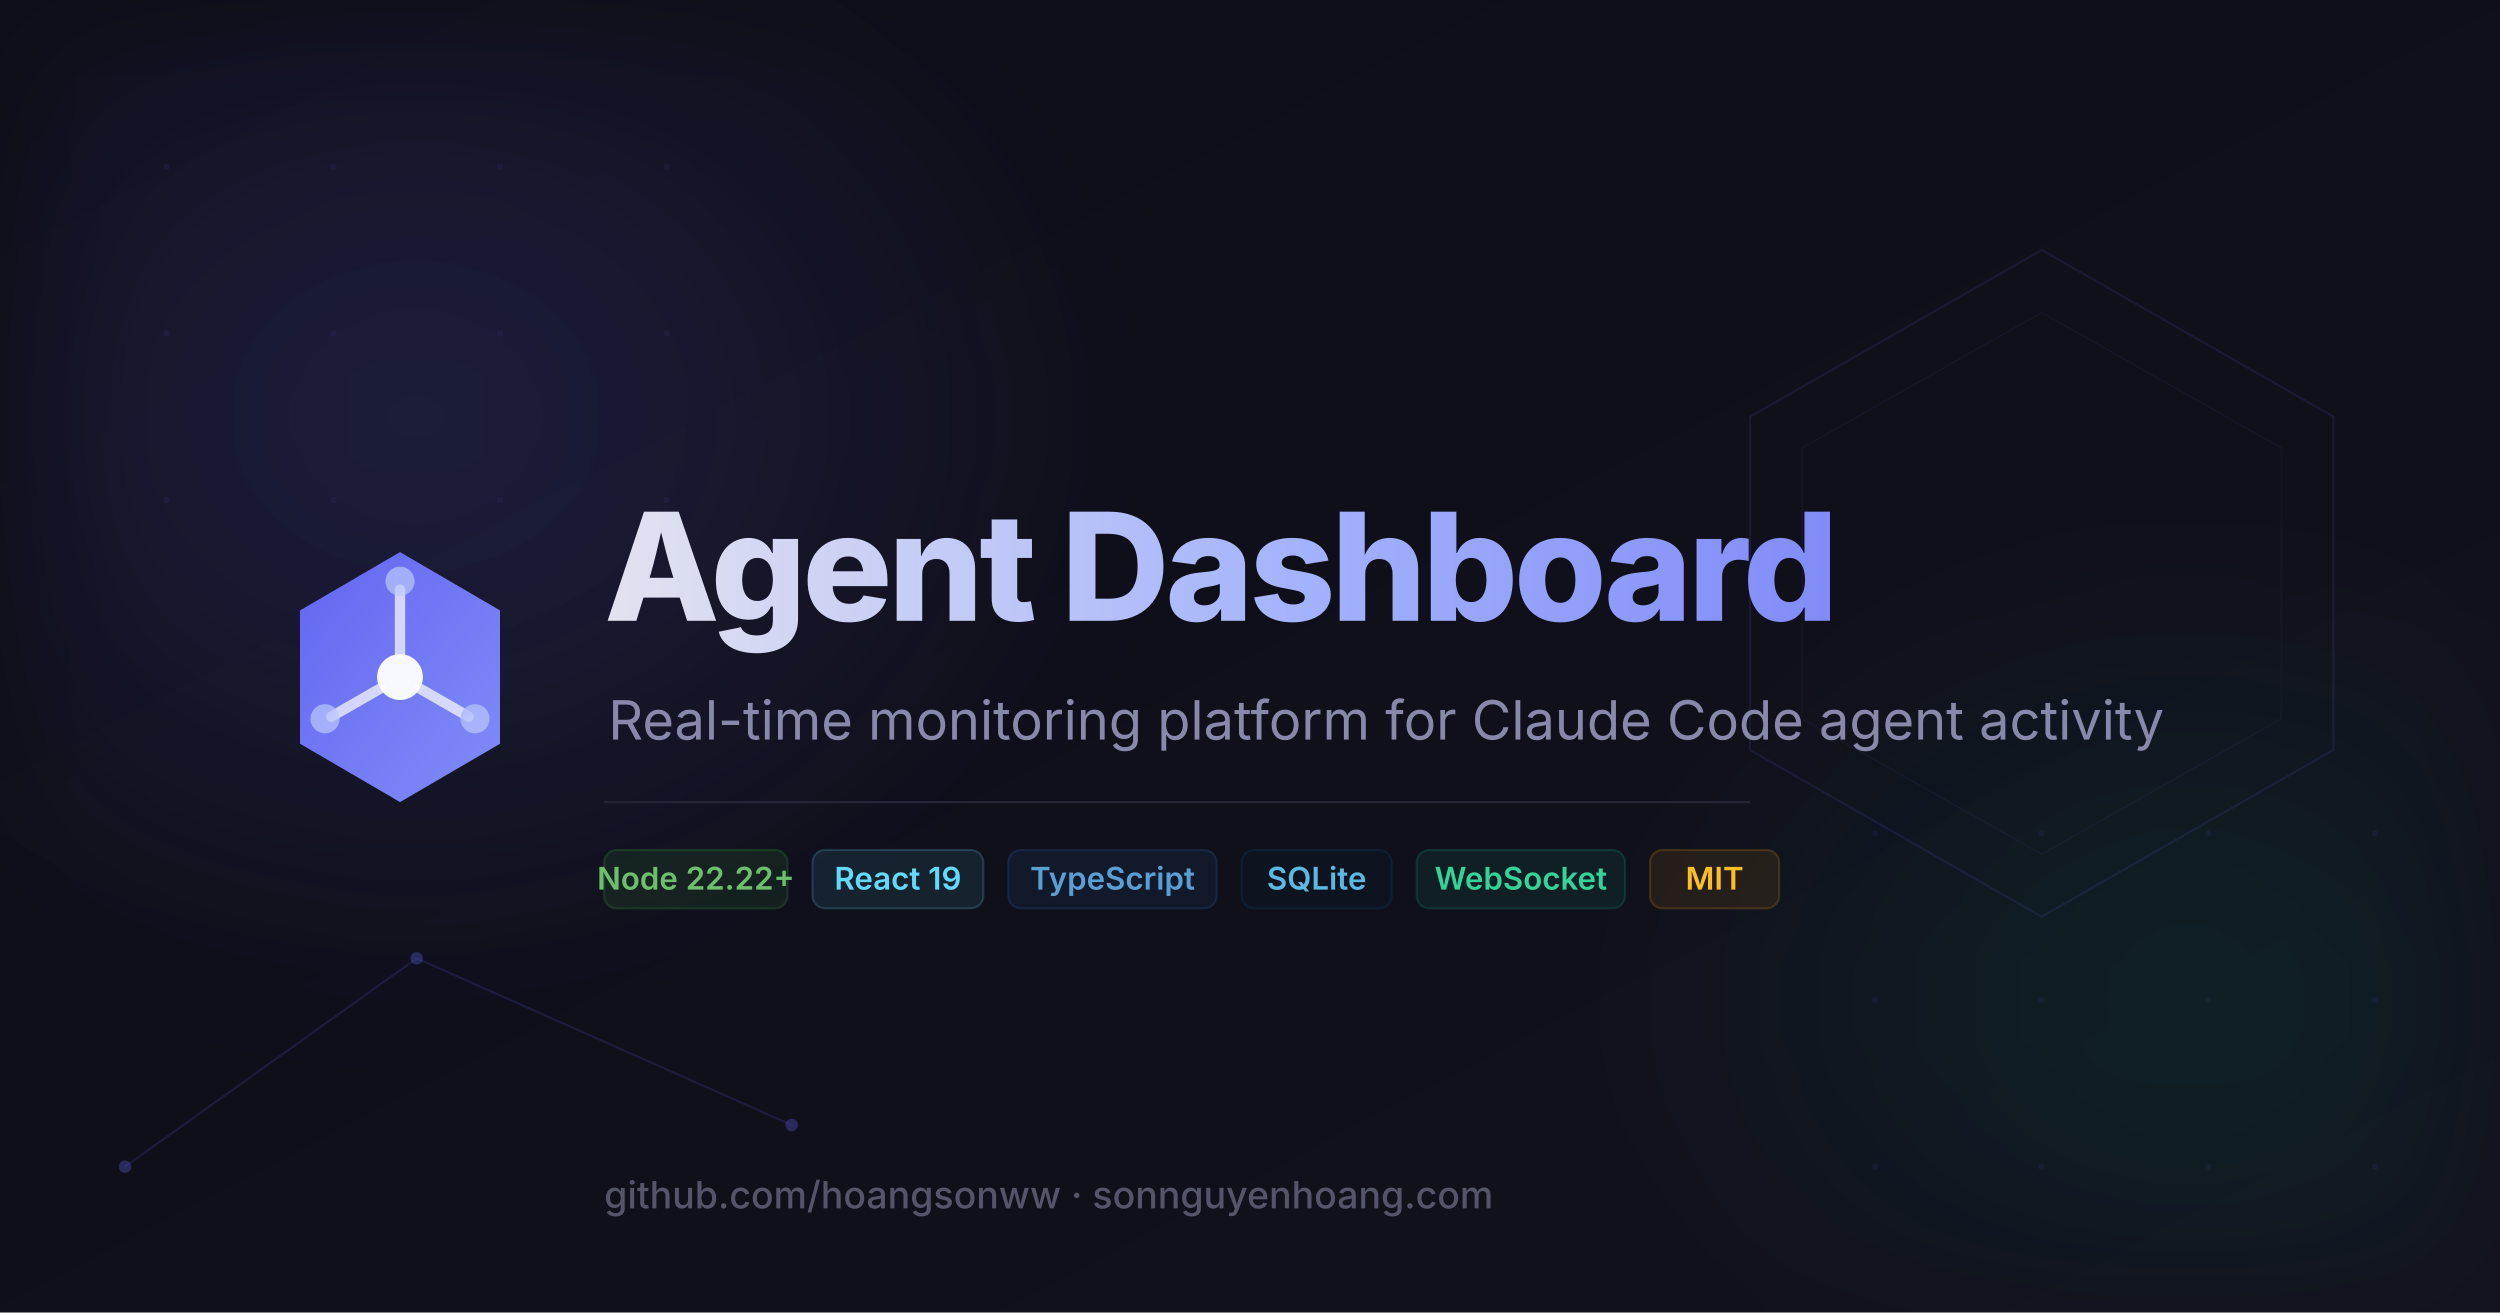
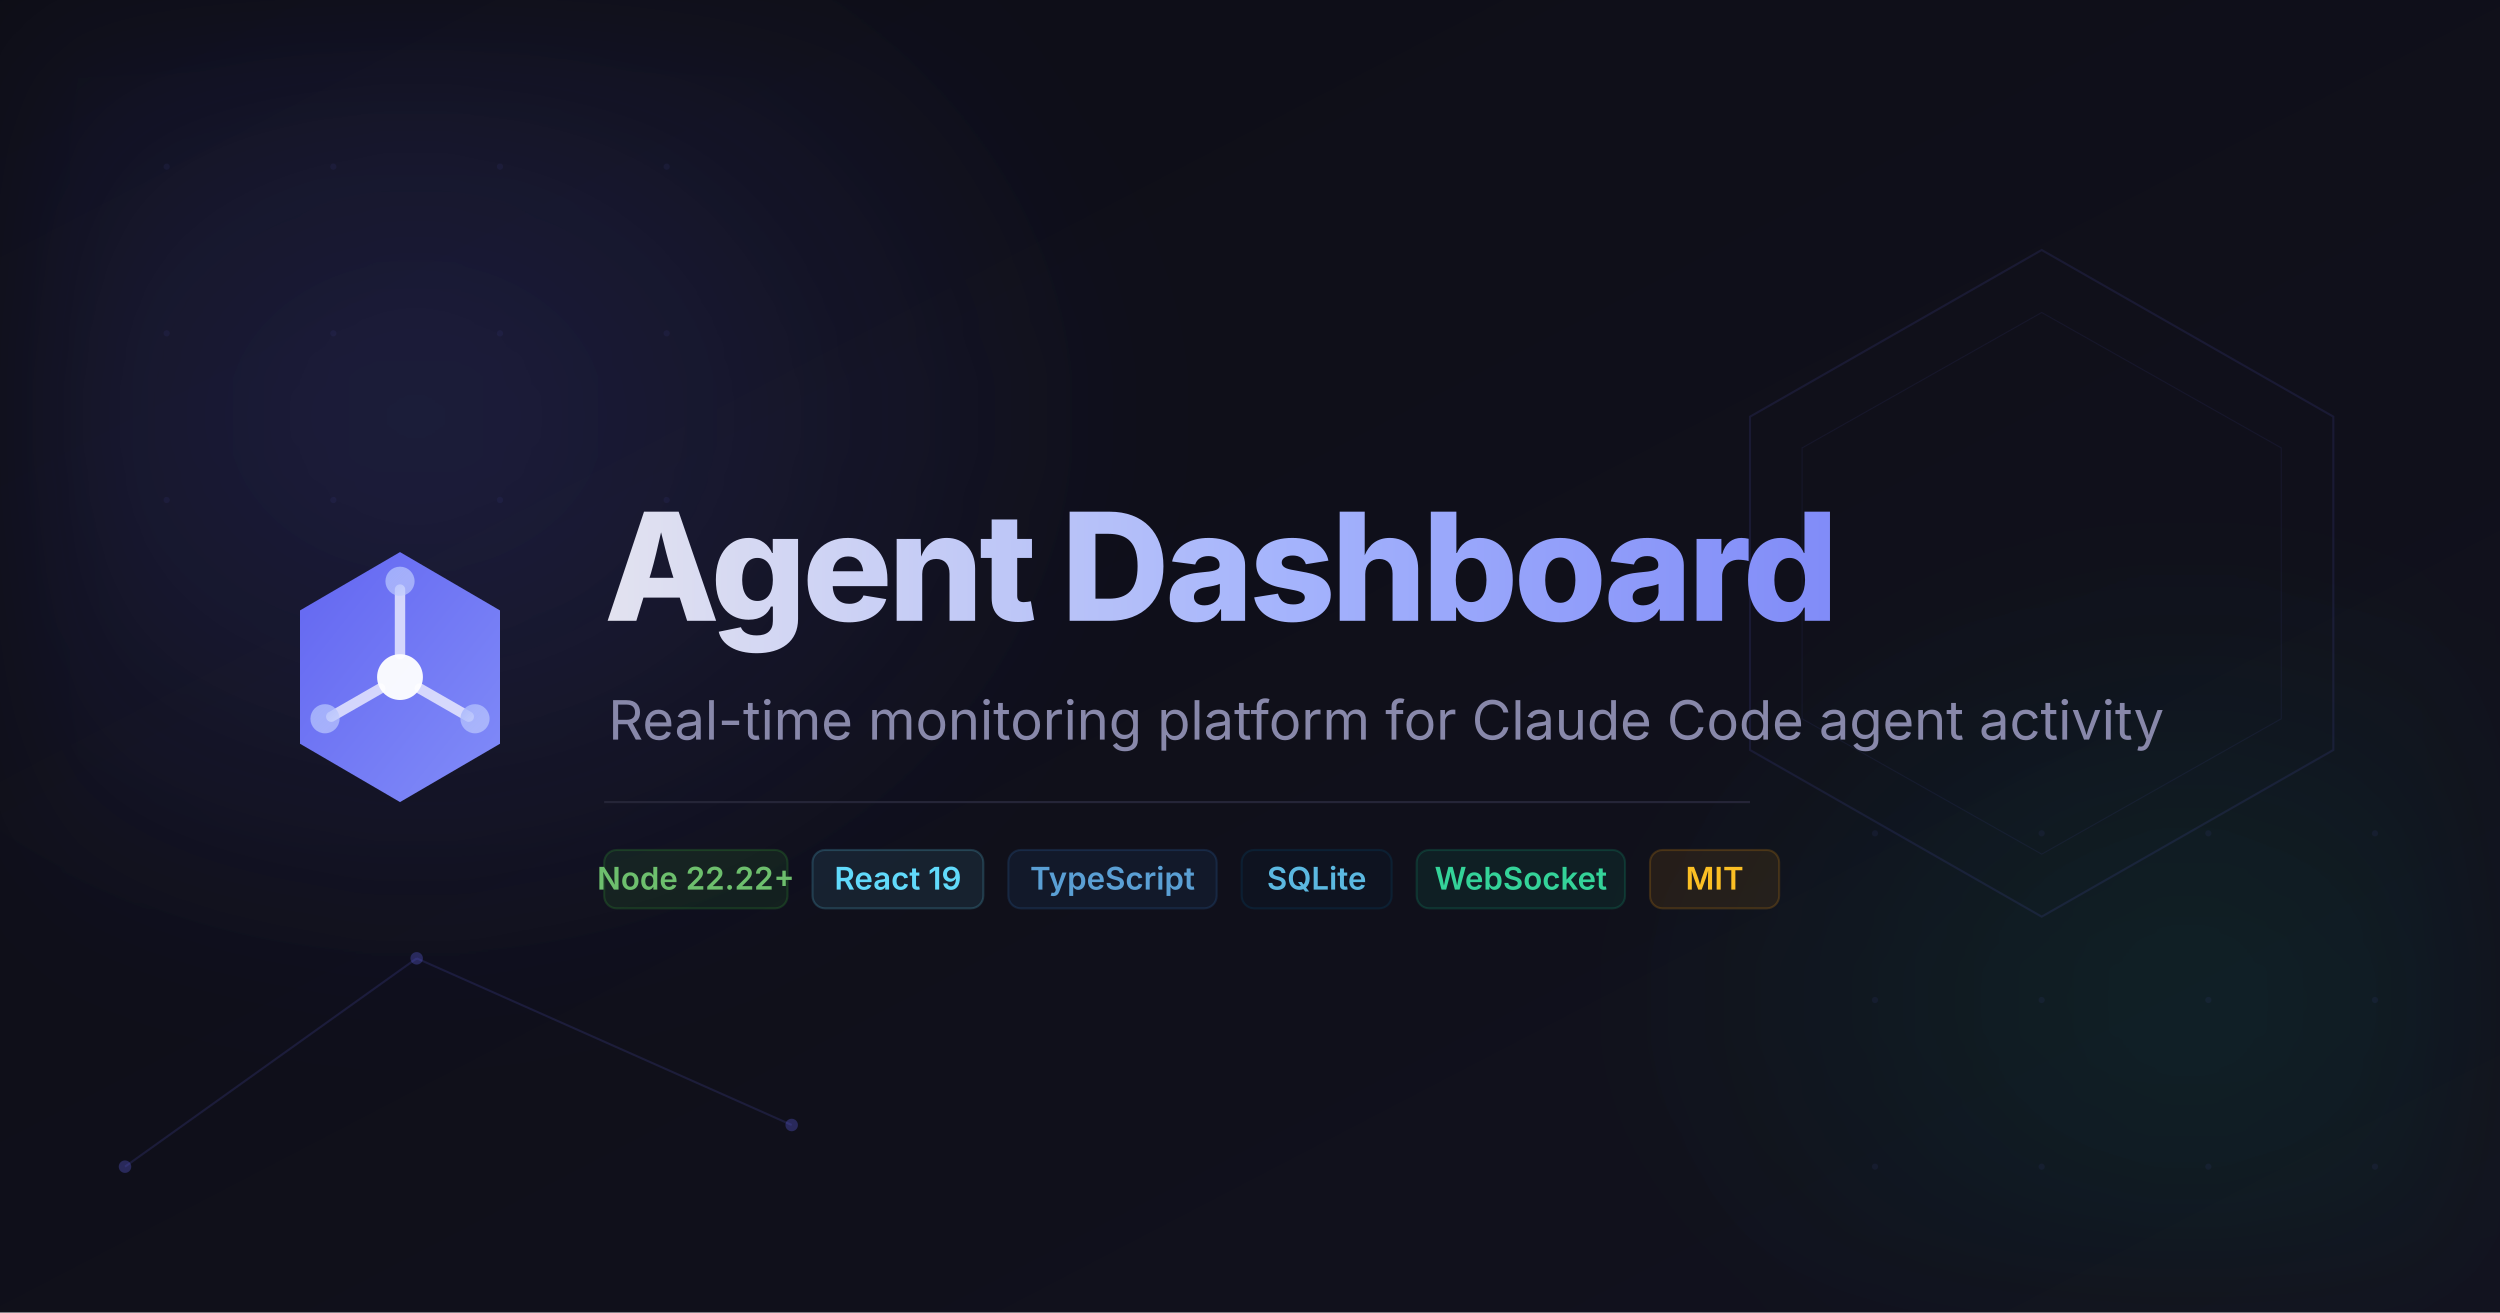
<svg xmlns="http://www.w3.org/2000/svg" viewBox="0 0 1200 630" width="1200" height="630">
  <defs>
    <linearGradient id="bgGrad" x1="0%" y1="0%" x2="100%" y2="100%">
      <stop offset="0%" stop-color="#0d0d16" />
      <stop offset="100%" stop-color="#12121e" />
    </linearGradient>
    <linearGradient id="hexGrad" x1="0%" y1="0%" x2="100%" y2="100%">
      <stop offset="0%" stop-color="#6366f1" />
      <stop offset="100%" stop-color="#818cf8" />
    </linearGradient>
    <linearGradient id="nodeGrad" x1="0%" y1="0%" x2="100%" y2="100%">
      <stop offset="0%" stop-color="#a5b4fc" stop-opacity="0.9" />
      <stop offset="100%" stop-color="#c7d2fe" stop-opacity="0.6" />
    </linearGradient>
    <linearGradient id="titleGrad" x1="0%" y1="0%" x2="100%" y2="0%">
      <stop offset="0%" stop-color="#e2e2f0" />
      <stop offset="55%" stop-color="#a5b4fc" />
      <stop offset="100%" stop-color="#818cf8" />
    </linearGradient>
    <radialGradient id="glow1" cx="50%" cy="50%" r="50%">
      <stop offset="0%" stop-color="#6366f1" stop-opacity="0.18" />
      <stop offset="100%" stop-color="#6366f1" stop-opacity="0" />
    </radialGradient>
    <radialGradient id="glow2" cx="50%" cy="50%" r="50%">
      <stop offset="0%" stop-color="#10b981" stop-opacity="0.10" />
      <stop offset="100%" stop-color="#10b981" stop-opacity="0" />
    </radialGradient>
    <filter id="blur1">
      <feGaussianBlur stdDeviation="40" />
    </filter>
  </defs>
  <rect width="1200" height="630" fill="url(#bgGrad)" />
  <ellipse cx="200" cy="200" rx="340" ry="280" fill="url(#glow1)" filter="url(#blur1)" />
  <ellipse cx="1050" cy="480" rx="280" ry="220" fill="url(#glow2)" filter="url(#blur1)" />
  <g opacity="0.07" fill="#6366f1">
    <circle cx="80" cy="80" r="1.5" />
    <circle cx="160" cy="80" r="1.5" />
    <circle cx="240" cy="80" r="1.5" />
    <circle cx="320" cy="80" r="1.5" />
    <circle cx="80" cy="160" r="1.5" />
    <circle cx="160" cy="160" r="1.5" />
    <circle cx="240" cy="160" r="1.5" />
    <circle cx="320" cy="160" r="1.5" />
    <circle cx="80" cy="240" r="1.5" />
    <circle cx="160" cy="240" r="1.5" />
    <circle cx="240" cy="240" r="1.5" />
    <circle cx="320" cy="240" r="1.5" />
    <circle cx="900" cy="400" r="1.5" />
    <circle cx="980" cy="400" r="1.5" />
    <circle cx="1060" cy="400" r="1.5" />
    <circle cx="1140" cy="400" r="1.5" />
    <circle cx="900" cy="480" r="1.5" />
    <circle cx="980" cy="480" r="1.5" />
    <circle cx="1060" cy="480" r="1.5" />
    <circle cx="1140" cy="480" r="1.5" />
    <circle cx="900" cy="560" r="1.5" />
    <circle cx="980" cy="560" r="1.5" />
    <circle cx="1060" cy="560" r="1.5" />
    <circle cx="1140" cy="560" r="1.5" />
  </g>
  <polygon points="980,120 1120,200 1120,360 980,440 840,360 840,200" fill="none" stroke="#6366f1" stroke-width="1" opacity="0.12" />
  <polygon points="980,150 1095,215 1095,345 980,410 865,345 865,215" fill="none" stroke="#6366f1" stroke-width="0.5" opacity="0.08" />
  <line x1="60" y1="560" x2="200" y2="460" stroke="#6366f1" stroke-width="1" opacity="0.15" />
  <line x1="200" y1="460" x2="380" y2="540" stroke="#6366f1" stroke-width="1" opacity="0.15" />
  <circle cx="60" cy="560" r="3" fill="#6366f1" opacity="0.3" />
  <circle cx="200" cy="460" r="3" fill="#6366f1" opacity="0.3" />
  <circle cx="380" cy="540" r="3" fill="#6366f1" opacity="0.3" />
  <g transform="translate(128, 265)">
    <polygon points="64,0 112,28 112,92 64,120 16,92 16,28" fill="url(#hexGrad)" />
    <circle cx="64" cy="60" r="11" fill="white" opacity="0.95" />
    <line x1="64" y1="49" x2="64" y2="18" stroke="white" stroke-width="5" stroke-linecap="round" opacity="0.7" />
    <line x1="73.5" y1="65.5" x2="97" y2="79" stroke="white" stroke-width="5" stroke-linecap="round" opacity="0.7" />
    <line x1="54.5" y1="65.5" x2="31" y2="79" stroke="white" stroke-width="5" stroke-linecap="round" opacity="0.7" />
    <circle cx="64" cy="14" r="7" fill="url(#nodeGrad)" />
    <circle cx="100" cy="80" r="7" fill="url(#nodeGrad)" />
    <circle cx="28" cy="80" r="7" fill="url(#nodeGrad)" />
  </g>
  <text x="290" y="298" font-family="'Inter', 'Helvetica Neue', Arial, sans-serif" font-size="72" font-weight="800" letter-spacing="-2" fill="url(#titleGrad)">Agent Dashboard</text>
  <text x="292" y="355" font-family="'Inter', 'Helvetica Neue', Arial, sans-serif" font-size="26" font-weight="400" fill="#8888aa">Real-time monitoring platform for Claude Code agent activity</text>
  <line x1="290" y1="385" x2="840" y2="385" stroke="#252538" stroke-width="1" />
  <g transform="translate(290, 408)" font-family="'Inter', 'Helvetica Neue', Arial, sans-serif" font-size="15" font-weight="600">
    <rect x="0" y="0" width="88" height="28" rx="6" fill="#33993320" stroke="#33993340" />
    <text x="44" y="19" text-anchor="middle" fill="#6dbf6d">Node 22.22+</text>
    <rect x="100" y="0" width="82" height="28" rx="6" fill="#61dafb18" stroke="#61dafb30" />
    <text x="141" y="19" text-anchor="middle" fill="#61dafb">React 19</text>
    <rect x="194" y="0" width="100" height="28" rx="6" fill="#3178c618" stroke="#3178c630" />
    <text x="244" y="19" text-anchor="middle" fill="#5a9fd4">TypeScript</text>
    <rect x="306" y="0" width="72" height="28" rx="6" fill="#003b5718" stroke="#005f8a30" />
    <text x="342" y="19" text-anchor="middle" fill="#5bb8e0">SQLite</text>
    <rect x="390" y="0" width="100" height="28" rx="6" fill="#10b98118" stroke="#10b98130" />
    <text x="440" y="19" text-anchor="middle" fill="#34d399">WebSocket</text>
    <rect x="502" y="0" width="62" height="28" rx="6" fill="#f59e0b18" stroke="#f59e0b30" />
    <text x="533" y="19" text-anchor="middle" fill="#fbbf24">MIT</text>
  </g>
-   <text x="290" y="580" font-family="'Inter', 'Helvetica Neue', Arial, sans-serif" font-size="18" font-weight="500" fill="#55556a">github.com/hoangsonww · sonnguyenhoang.com</text>
</svg>
